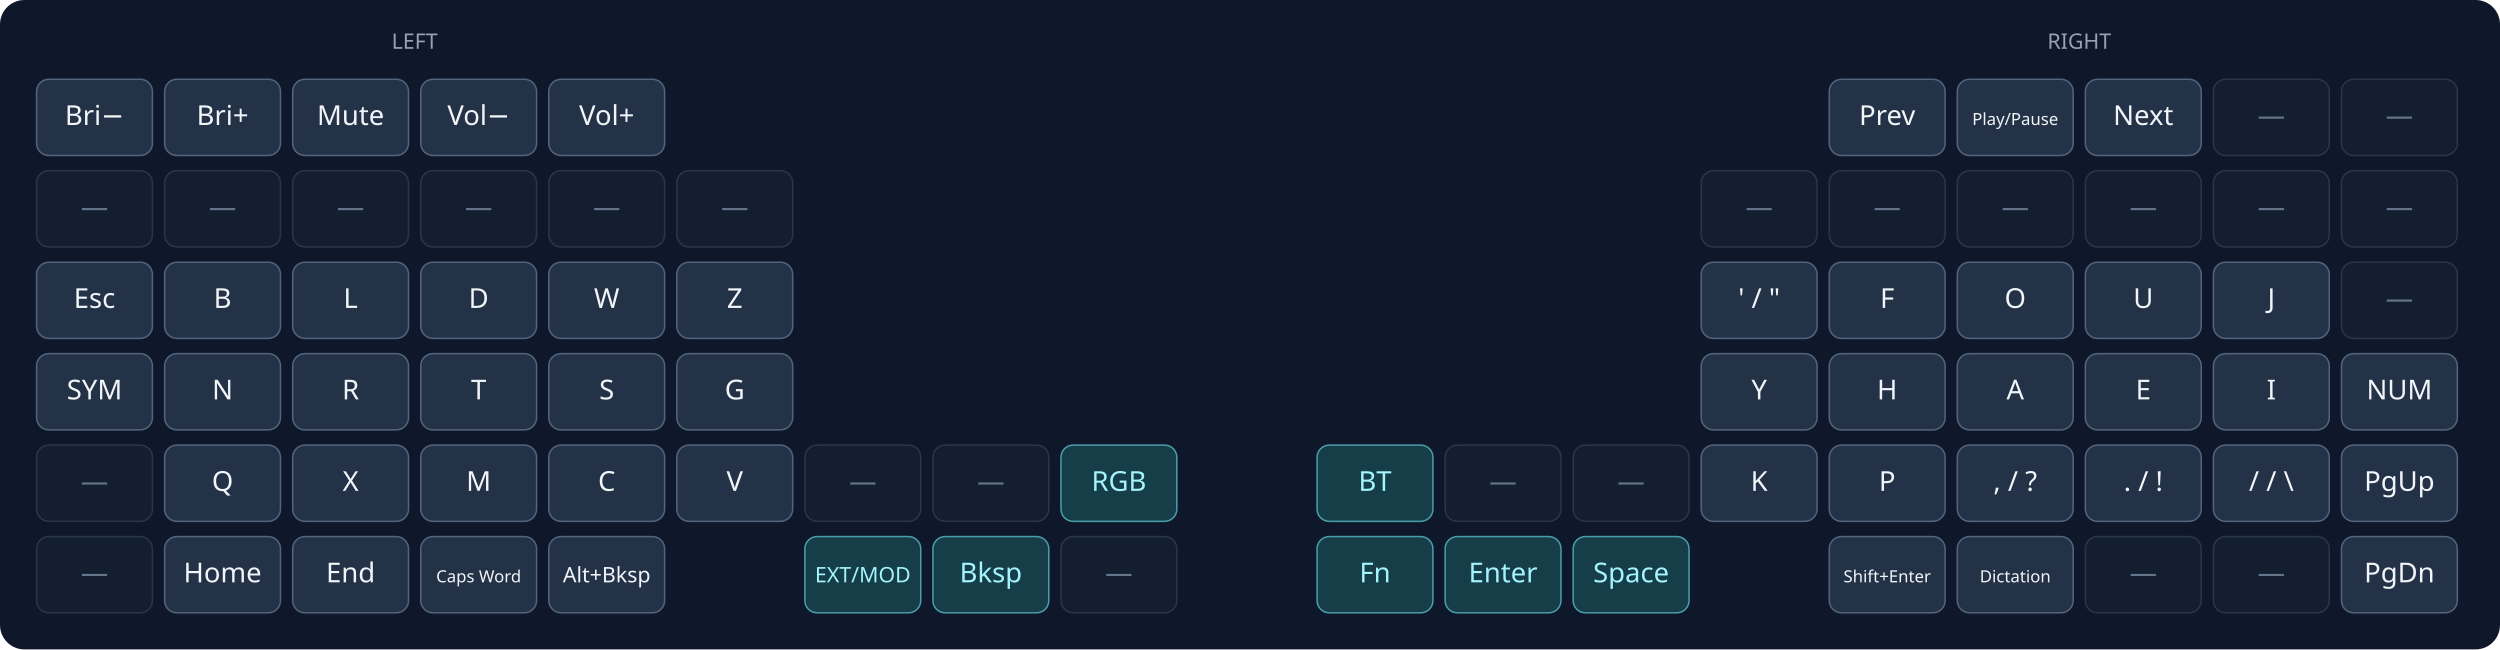
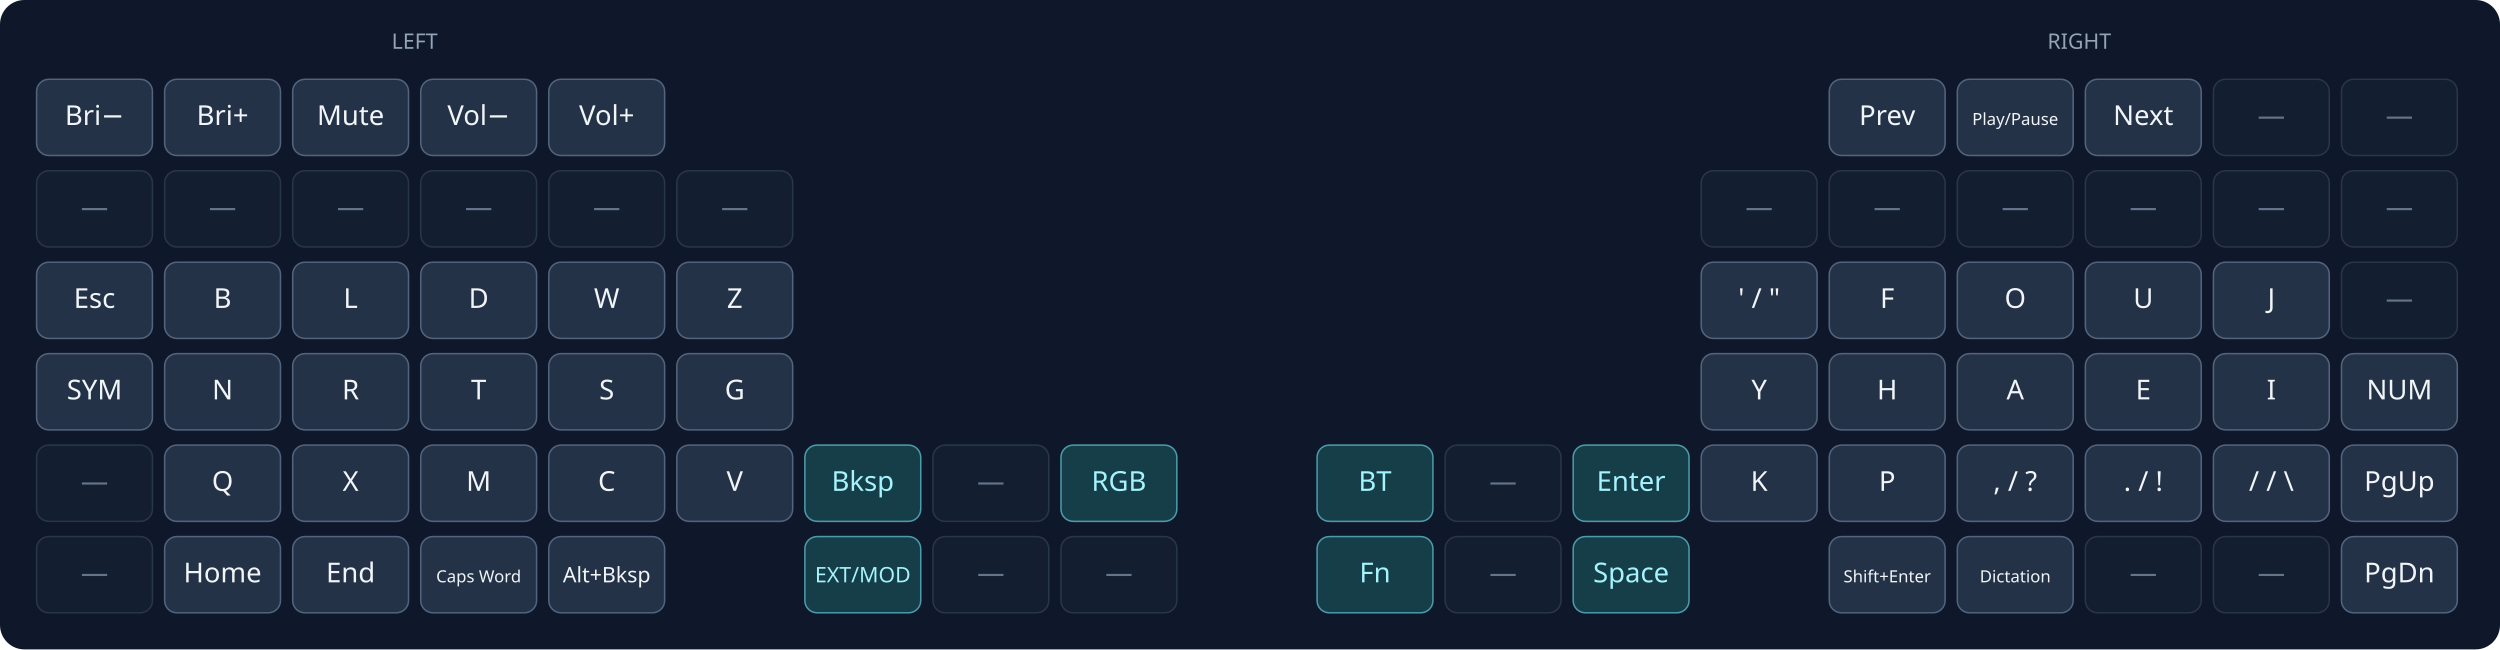
<svg xmlns="http://www.w3.org/2000/svg" width="1640" height="426" viewBox="0 0 1640 426" role="img" aria-labelledby="title desc">
  <rect width="1640" height="426" rx="16" fill="#0f172a" />
  <g font-family="system-ui, sans-serif" text-anchor="middle">
    <text x="272" y="32" fill="#94a3b8" font-size="14">LEFT</text>
    <text x="1364" y="32" fill="#94a3b8" font-size="14">RIGHT</text>
    <g data-position="0" data-binding="&amp;kp C_BRI_DN">
      <rect x="24" y="52" width="76" height="50" rx="8" fill="#243247" stroke="#52647d" />
      <text x="62" y="82" fill="#f1f5f9" font-size="18">Bri−</text>
    </g>
    <g data-position="1" data-binding="&amp;kp C_BRI_UP">
      <rect x="108" y="52" width="76" height="50" rx="8" fill="#243247" stroke="#52647d" />
      <text x="146" y="82" fill="#f1f5f9" font-size="18">Bri+</text>
    </g>
    <g data-position="2" data-binding="&amp;kp C_MUTE">
      <rect x="192" y="52" width="76" height="50" rx="8" fill="#243247" stroke="#52647d" />
      <text x="230" y="82" fill="#f1f5f9" font-size="18">Mute</text>
    </g>
    <g data-position="3" data-binding="&amp;kp C_VOL_DN">
      <rect x="276" y="52" width="76" height="50" rx="8" fill="#243247" stroke="#52647d" />
      <text x="314" y="82" fill="#f1f5f9" font-size="18">Vol−</text>
    </g>
    <g data-position="4" data-binding="&amp;kp C_VOL_UP">
      <rect x="360" y="52" width="76" height="50" rx="8" fill="#243247" stroke="#52647d" />
      <text x="398" y="82" fill="#f1f5f9" font-size="18">Vol+</text>
    </g>
    <g data-position="5" data-binding="&amp;kp C_PREV">
      <rect x="1200" y="52" width="76" height="50" rx="8" fill="#243247" stroke="#52647d" />
      <text x="1238" y="82" fill="#f1f5f9" font-size="18">Prev</text>
    </g>
    <g data-position="6" data-binding="&amp;kp C_PP">
      <rect x="1284" y="52" width="76" height="50" rx="8" fill="#243247" stroke="#52647d" />
      <text x="1322" y="82" fill="#f1f5f9" font-size="11">Play/Pause</text>
    </g>
    <g data-position="7" data-binding="&amp;kp C_NEXT">
      <rect x="1368" y="52" width="76" height="50" rx="8" fill="#243247" stroke="#52647d" />
      <text x="1406" y="82" fill="#f1f5f9" font-size="18">Next</text>
    </g>
    <g data-position="8" data-binding="&amp;none">
      <rect x="1452" y="52" width="76" height="50" rx="8" fill="#131e31" stroke="#28364b" />
      <text x="1490" y="82" fill="#64748b" font-size="18">—</text>
    </g>
    <g data-position="9" data-binding="&amp;none">
      <rect x="1536" y="52" width="76" height="50" rx="8" fill="#131e31" stroke="#28364b" />
      <text x="1574" y="82" fill="#64748b" font-size="18">—</text>
    </g>
    <g data-position="10" data-binding="&amp;none">
      <rect x="24" y="112" width="76" height="50" rx="8" fill="#131e31" stroke="#28364b" />
      <text x="62" y="142" fill="#64748b" font-size="18">—</text>
    </g>
    <g data-position="11" data-binding="&amp;none">
      <rect x="108" y="112" width="76" height="50" rx="8" fill="#131e31" stroke="#28364b" />
      <text x="146" y="142" fill="#64748b" font-size="18">—</text>
    </g>
    <g data-position="12" data-binding="&amp;none">
      <rect x="192" y="112" width="76" height="50" rx="8" fill="#131e31" stroke="#28364b" />
      <text x="230" y="142" fill="#64748b" font-size="18">—</text>
    </g>
    <g data-position="13" data-binding="&amp;none">
      <rect x="276" y="112" width="76" height="50" rx="8" fill="#131e31" stroke="#28364b" />
      <text x="314" y="142" fill="#64748b" font-size="18">—</text>
    </g>
    <g data-position="14" data-binding="&amp;none">
      <rect x="360" y="112" width="76" height="50" rx="8" fill="#131e31" stroke="#28364b" />
      <text x="398" y="142" fill="#64748b" font-size="18">—</text>
    </g>
    <g data-position="15" data-binding="&amp;none">
      <rect x="444" y="112" width="76" height="50" rx="8" fill="#131e31" stroke="#28364b" />
      <text x="482" y="142" fill="#64748b" font-size="18">—</text>
    </g>
    <g data-position="16" data-binding="&amp;none">
      <rect x="1116" y="112" width="76" height="50" rx="8" fill="#131e31" stroke="#28364b" />
      <text x="1154" y="142" fill="#64748b" font-size="18">—</text>
    </g>
    <g data-position="17" data-binding="&amp;none">
      <rect x="1200" y="112" width="76" height="50" rx="8" fill="#131e31" stroke="#28364b" />
      <text x="1238" y="142" fill="#64748b" font-size="18">—</text>
    </g>
    <g data-position="18" data-binding="&amp;none">
      <rect x="1284" y="112" width="76" height="50" rx="8" fill="#131e31" stroke="#28364b" />
      <text x="1322" y="142" fill="#64748b" font-size="18">—</text>
    </g>
    <g data-position="19" data-binding="&amp;none">
      <rect x="1368" y="112" width="76" height="50" rx="8" fill="#131e31" stroke="#28364b" />
      <text x="1406" y="142" fill="#64748b" font-size="18">—</text>
    </g>
    <g data-position="20" data-binding="&amp;none">
      <rect x="1452" y="112" width="76" height="50" rx="8" fill="#131e31" stroke="#28364b" />
      <text x="1490" y="142" fill="#64748b" font-size="18">—</text>
    </g>
    <g data-position="21" data-binding="&amp;none">
      <rect x="1536" y="112" width="76" height="50" rx="8" fill="#131e31" stroke="#28364b" />
      <text x="1574" y="142" fill="#64748b" font-size="18">—</text>
    </g>
    <g data-position="22" data-binding="&amp;kp ESC">
      <rect x="24" y="172" width="76" height="50" rx="8" fill="#243247" stroke="#52647d" />
      <text x="62" y="202" fill="#f1f5f9" font-size="18">Esc</text>
    </g>
    <g data-position="23" data-binding="&amp;kp B">
      <rect x="108" y="172" width="76" height="50" rx="8" fill="#243247" stroke="#52647d" />
      <text x="146" y="202" fill="#f1f5f9" font-size="18">B</text>
    </g>
    <g data-position="24" data-binding="&amp;kp L">
      <rect x="192" y="172" width="76" height="50" rx="8" fill="#243247" stroke="#52647d" />
      <text x="230" y="202" fill="#f1f5f9" font-size="18">L</text>
    </g>
    <g data-position="25" data-binding="&amp;kp D">
      <rect x="276" y="172" width="76" height="50" rx="8" fill="#243247" stroke="#52647d" />
      <text x="314" y="202" fill="#f1f5f9" font-size="18">D</text>
    </g>
    <g data-position="26" data-binding="&amp;kp W">
      <rect x="360" y="172" width="76" height="50" rx="8" fill="#243247" stroke="#52647d" />
      <text x="398" y="202" fill="#f1f5f9" font-size="18">W</text>
    </g>
    <g data-position="27" data-binding="&amp;kp Z">
      <rect x="444" y="172" width="76" height="50" rx="8" fill="#243247" stroke="#52647d" />
      <text x="482" y="202" fill="#f1f5f9" font-size="18">Z</text>
    </g>
    <g data-position="28" data-binding="&amp;apo_dquote">
      <rect x="1116" y="172" width="76" height="50" rx="8" fill="#243247" stroke="#52647d" />
      <text x="1154" y="202" fill="#f1f5f9" font-size="18">' / "</text>
    </g>
    <g data-position="29" data-binding="&amp;kp F">
      <rect x="1200" y="172" width="76" height="50" rx="8" fill="#243247" stroke="#52647d" />
      <text x="1238" y="202" fill="#f1f5f9" font-size="18">F</text>
    </g>
    <g data-position="30" data-binding="&amp;kp O">
      <rect x="1284" y="172" width="76" height="50" rx="8" fill="#243247" stroke="#52647d" />
      <text x="1322" y="202" fill="#f1f5f9" font-size="18">O</text>
    </g>
    <g data-position="31" data-binding="&amp;kp U">
      <rect x="1368" y="172" width="76" height="50" rx="8" fill="#243247" stroke="#52647d" />
      <text x="1406" y="202" fill="#f1f5f9" font-size="18">U</text>
    </g>
    <g data-position="32" data-binding="&amp;kp J">
      <rect x="1452" y="172" width="76" height="50" rx="8" fill="#243247" stroke="#52647d" />
      <text x="1490" y="202" fill="#f1f5f9" font-size="18">J</text>
    </g>
    <g data-position="33" data-binding="&amp;none">
      <rect x="1536" y="172" width="76" height="50" rx="8" fill="#131e31" stroke="#28364b" />
      <text x="1574" y="202" fill="#64748b" font-size="18">—</text>
    </g>
    <g data-position="34" data-binding="&amp;sticky_layer SYM">
      <rect x="24" y="232" width="76" height="50" rx="8" fill="#243247" stroke="#52647d" />
      <text x="62" y="262" fill="#f1f5f9" font-size="18">SYM</text>
    </g>
    <g data-position="35" data-binding="&amp;kp N">
      <rect x="108" y="232" width="76" height="50" rx="8" fill="#243247" stroke="#52647d" />
      <text x="146" y="262" fill="#f1f5f9" font-size="18">N</text>
    </g>
    <g data-position="36" data-binding="&amp;kp R">
      <rect x="192" y="232" width="76" height="50" rx="8" fill="#243247" stroke="#52647d" />
      <text x="230" y="262" fill="#f1f5f9" font-size="18">R</text>
    </g>
    <g data-position="37" data-binding="&amp;kp T">
      <rect x="276" y="232" width="76" height="50" rx="8" fill="#243247" stroke="#52647d" />
      <text x="314" y="262" fill="#f1f5f9" font-size="18">T</text>
    </g>
    <g data-position="38" data-binding="&amp;kp S">
      <rect x="360" y="232" width="76" height="50" rx="8" fill="#243247" stroke="#52647d" />
      <text x="398" y="262" fill="#f1f5f9" font-size="18">S</text>
    </g>
    <g data-position="39" data-binding="&amp;kp G">
      <rect x="444" y="232" width="76" height="50" rx="8" fill="#243247" stroke="#52647d" />
      <text x="482" y="262" fill="#f1f5f9" font-size="18">G</text>
    </g>
    <g data-position="40" data-binding="&amp;kp Y">
      <rect x="1116" y="232" width="76" height="50" rx="8" fill="#243247" stroke="#52647d" />
      <text x="1154" y="262" fill="#f1f5f9" font-size="18">Y</text>
    </g>
    <g data-position="41" data-binding="&amp;kp H">
      <rect x="1200" y="232" width="76" height="50" rx="8" fill="#243247" stroke="#52647d" />
      <text x="1238" y="262" fill="#f1f5f9" font-size="18">H</text>
    </g>
    <g data-position="42" data-binding="&amp;kp A">
      <rect x="1284" y="232" width="76" height="50" rx="8" fill="#243247" stroke="#52647d" />
      <text x="1322" y="262" fill="#f1f5f9" font-size="18">A</text>
    </g>
    <g data-position="43" data-binding="&amp;kp E">
      <rect x="1368" y="232" width="76" height="50" rx="8" fill="#243247" stroke="#52647d" />
      <text x="1406" y="262" fill="#f1f5f9" font-size="18">E</text>
    </g>
    <g data-position="44" data-binding="&amp;kp I">
      <rect x="1452" y="232" width="76" height="50" rx="8" fill="#243247" stroke="#52647d" />
      <text x="1490" y="262" fill="#f1f5f9" font-size="18">I</text>
    </g>
    <g data-position="45" data-binding="&amp;sticky_layer NUM">
      <rect x="1536" y="232" width="76" height="50" rx="8" fill="#243247" stroke="#52647d" />
      <text x="1574" y="262" fill="#f1f5f9" font-size="18">NUM</text>
    </g>
    <g data-position="46" data-binding="&amp;none">
      <rect x="24" y="292" width="76" height="50" rx="8" fill="#131e31" stroke="#28364b" />
      <text x="62" y="322" fill="#64748b" font-size="18">—</text>
    </g>
    <g data-position="47" data-binding="&amp;kp Q">
      <rect x="108" y="292" width="76" height="50" rx="8" fill="#243247" stroke="#52647d" />
      <text x="146" y="322" fill="#f1f5f9" font-size="18">Q</text>
    </g>
    <g data-position="48" data-binding="&amp;kp X">
      <rect x="192" y="292" width="76" height="50" rx="8" fill="#243247" stroke="#52647d" />
      <text x="230" y="322" fill="#f1f5f9" font-size="18">X</text>
    </g>
    <g data-position="49" data-binding="&amp;kp M">
      <rect x="276" y="292" width="76" height="50" rx="8" fill="#243247" stroke="#52647d" />
      <text x="314" y="322" fill="#f1f5f9" font-size="18">M</text>
    </g>
    <g data-position="50" data-binding="&amp;kp C">
      <rect x="360" y="292" width="76" height="50" rx="8" fill="#243247" stroke="#52647d" />
      <text x="398" y="322" fill="#f1f5f9" font-size="18">C</text>
    </g>
    <g data-position="51" data-binding="&amp;kp V">
      <rect x="444" y="292" width="76" height="50" rx="8" fill="#243247" stroke="#52647d" />
      <text x="482" y="322" fill="#f1f5f9" font-size="18">V</text>
    </g>
-     <g data-position="52" data-binding="&amp;none">
-       <rect x="528" y="292" width="76" height="50" rx="8" fill="#131e31" stroke="#28364b" />
-       <text x="566" y="322" fill="#64748b" font-size="18">—</text>
+     <g data-position="52" data-binding="&amp;kp BSPC">
+       <rect x="528" y="292" width="76" height="50" rx="8" fill="#153e48" stroke="#4b9caa" />
+       <text x="566" y="322" fill="#a5f3fc" font-size="18">Bksp</text>
    </g>
    <g data-position="53" data-binding="&amp;none">
      <rect x="612" y="292" width="76" height="50" rx="8" fill="#131e31" stroke="#28364b" />
      <text x="650" y="322" fill="#64748b" font-size="18">—</text>
    </g>
    <g data-position="54" data-binding="&amp;mo RGB">
      <rect x="696" y="292" width="76" height="50" rx="8" fill="#153e48" stroke="#4b9caa" />
      <text x="734" y="322" fill="#a5f3fc" font-size="18">RGB</text>
    </g>
    <g data-position="55" data-binding="&amp;mo BT">
      <rect x="864" y="292" width="76" height="50" rx="8" fill="#153e48" stroke="#4b9caa" />
      <text x="902" y="322" fill="#a5f3fc" font-size="18">BT</text>
    </g>
    <g data-position="56" data-binding="&amp;none">
      <rect x="948" y="292" width="76" height="50" rx="8" fill="#131e31" stroke="#28364b" />
      <text x="986" y="322" fill="#64748b" font-size="18">—</text>
    </g>
-     <g data-position="57" data-binding="&amp;none">
-       <rect x="1032" y="292" width="76" height="50" rx="8" fill="#131e31" stroke="#28364b" />
-       <text x="1070" y="322" fill="#64748b" font-size="18">—</text>
+     <g data-position="57" data-binding="&amp;kp RET">
+       <rect x="1032" y="292" width="76" height="50" rx="8" fill="#153e48" stroke="#4b9caa" />
+       <text x="1070" y="322" fill="#a5f3fc" font-size="18">Enter</text>
    </g>
    <g data-position="58" data-binding="&amp;kp K">
      <rect x="1116" y="292" width="76" height="50" rx="8" fill="#243247" stroke="#52647d" />
      <text x="1154" y="322" fill="#f1f5f9" font-size="18">K</text>
    </g>
    <g data-position="59" data-binding="&amp;kp P">
      <rect x="1200" y="292" width="76" height="50" rx="8" fill="#243247" stroke="#52647d" />
      <text x="1238" y="322" fill="#f1f5f9" font-size="18">P</text>
    </g>
    <g data-position="60" data-binding="&amp;comma_qmark">
      <rect x="1284" y="292" width="76" height="50" rx="8" fill="#243247" stroke="#52647d" />
      <text x="1322" y="322" fill="#f1f5f9" font-size="18">, / ?</text>
    </g>
    <g data-position="61" data-binding="&amp;dot_excl">
      <rect x="1368" y="292" width="76" height="50" rx="8" fill="#243247" stroke="#52647d" />
      <text x="1406" y="322" fill="#f1f5f9" font-size="18">. / !</text>
    </g>
    <g data-position="62" data-binding="&amp;slash_bslash">
      <rect x="1452" y="292" width="76" height="50" rx="8" fill="#243247" stroke="#52647d" />
      <text x="1490" y="322" fill="#f1f5f9" font-size="18">/ / \</text>
    </g>
    <g data-position="63" data-binding="&amp;kp PG_UP">
      <rect x="1536" y="292" width="76" height="50" rx="8" fill="#243247" stroke="#52647d" />
      <text x="1574" y="322" fill="#f1f5f9" font-size="18">PgUp</text>
    </g>
    <g data-position="64" data-binding="&amp;none">
      <rect x="24" y="352" width="76" height="50" rx="8" fill="#131e31" stroke="#28364b" />
      <text x="62" y="382" fill="#64748b" font-size="18">—</text>
    </g>
    <g data-position="65" data-binding="&amp;kp HOME">
      <rect x="108" y="352" width="76" height="50" rx="8" fill="#243247" stroke="#52647d" />
      <text x="146" y="382" fill="#f1f5f9" font-size="18">Home</text>
    </g>
    <g data-position="66" data-binding="&amp;kp END">
      <rect x="192" y="352" width="76" height="50" rx="8" fill="#243247" stroke="#52647d" />
      <text x="230" y="382" fill="#f1f5f9" font-size="18">End</text>
    </g>
    <g data-position="67" data-binding="&amp;caps_word">
      <rect x="276" y="352" width="76" height="50" rx="8" fill="#243247" stroke="#52647d" />
      <text x="314" y="382" fill="#f1f5f9" font-size="11">Caps Word</text>
    </g>
    <g data-position="68" data-binding="&amp;kp LA(BSPC)">
      <rect x="360" y="352" width="76" height="50" rx="8" fill="#243247" stroke="#52647d" />
      <text x="398" y="382" fill="#f1f5f9" font-size="14">Alt+Bksp</text>
    </g>
    <g data-position="69" data-binding="&amp;ext_mod EXT MOD">
      <rect x="528" y="352" width="76" height="50" rx="8" fill="#153e48" stroke="#4b9caa" />
      <text x="566" y="382" fill="#a5f3fc" font-size="14">EXT/MOD</text>
    </g>
-     <g data-position="70" data-binding="&amp;kp BSPC">
-       <rect x="612" y="352" width="76" height="50" rx="8" fill="#153e48" stroke="#4b9caa" />
-       <text x="650" y="382" fill="#a5f3fc" font-size="18">Bksp</text>
+     <g data-position="70" data-binding="&amp;none">
+       <rect x="612" y="352" width="76" height="50" rx="8" fill="#131e31" stroke="#28364b" />
+       <text x="650" y="382" fill="#64748b" font-size="18">—</text>
    </g>
    <g data-position="71" data-binding="&amp;none">
      <rect x="696" y="352" width="76" height="50" rx="8" fill="#131e31" stroke="#28364b" />
      <text x="734" y="382" fill="#64748b" font-size="18">—</text>
    </g>
    <g data-position="72" data-binding="&amp;mo FN">
      <rect x="864" y="352" width="76" height="50" rx="8" fill="#153e48" stroke="#4b9caa" />
      <text x="902" y="382" fill="#a5f3fc" font-size="18">Fn</text>
    </g>
-     <g data-position="73" data-binding="&amp;kp RET">
-       <rect x="948" y="352" width="76" height="50" rx="8" fill="#153e48" stroke="#4b9caa" />
-       <text x="986" y="382" fill="#a5f3fc" font-size="18">Enter</text>
+     <g data-position="73" data-binding="&amp;none">
+       <rect x="948" y="352" width="76" height="50" rx="8" fill="#131e31" stroke="#28364b" />
+       <text x="986" y="382" fill="#64748b" font-size="18">—</text>
    </g>
    <g data-position="74" data-binding="&amp;kp SPACE">
      <rect x="1032" y="352" width="76" height="50" rx="8" fill="#153e48" stroke="#4b9caa" />
      <text x="1070" y="382" fill="#a5f3fc" font-size="18">Space</text>
    </g>
    <g data-position="75" data-binding="&amp;kp LS(RET)">
      <rect x="1200" y="352" width="76" height="50" rx="8" fill="#243247" stroke="#52647d" />
      <text x="1238" y="382" fill="#f1f5f9" font-size="11">Shift+Enter</text>
    </g>
    <g data-position="76" data-binding="&amp;kp RALT">
      <rect x="1284" y="352" width="76" height="50" rx="8" fill="#243247" stroke="#52647d" />
      <text x="1322" y="382" fill="#f1f5f9" font-size="11">Dictation</text>
    </g>
    <g data-position="77" data-binding="&amp;none">
      <rect x="1368" y="352" width="76" height="50" rx="8" fill="#131e31" stroke="#28364b" />
      <text x="1406" y="382" fill="#64748b" font-size="18">—</text>
    </g>
    <g data-position="78" data-binding="&amp;none">
      <rect x="1452" y="352" width="76" height="50" rx="8" fill="#131e31" stroke="#28364b" />
      <text x="1490" y="382" fill="#64748b" font-size="18">—</text>
    </g>
    <g data-position="79" data-binding="&amp;kp PG_DN">
      <rect x="1536" y="352" width="76" height="50" rx="8" fill="#243247" stroke="#52647d" />
      <text x="1574" y="382" fill="#f1f5f9" font-size="18">PgDn</text>
    </g>
  </g>
</svg>
